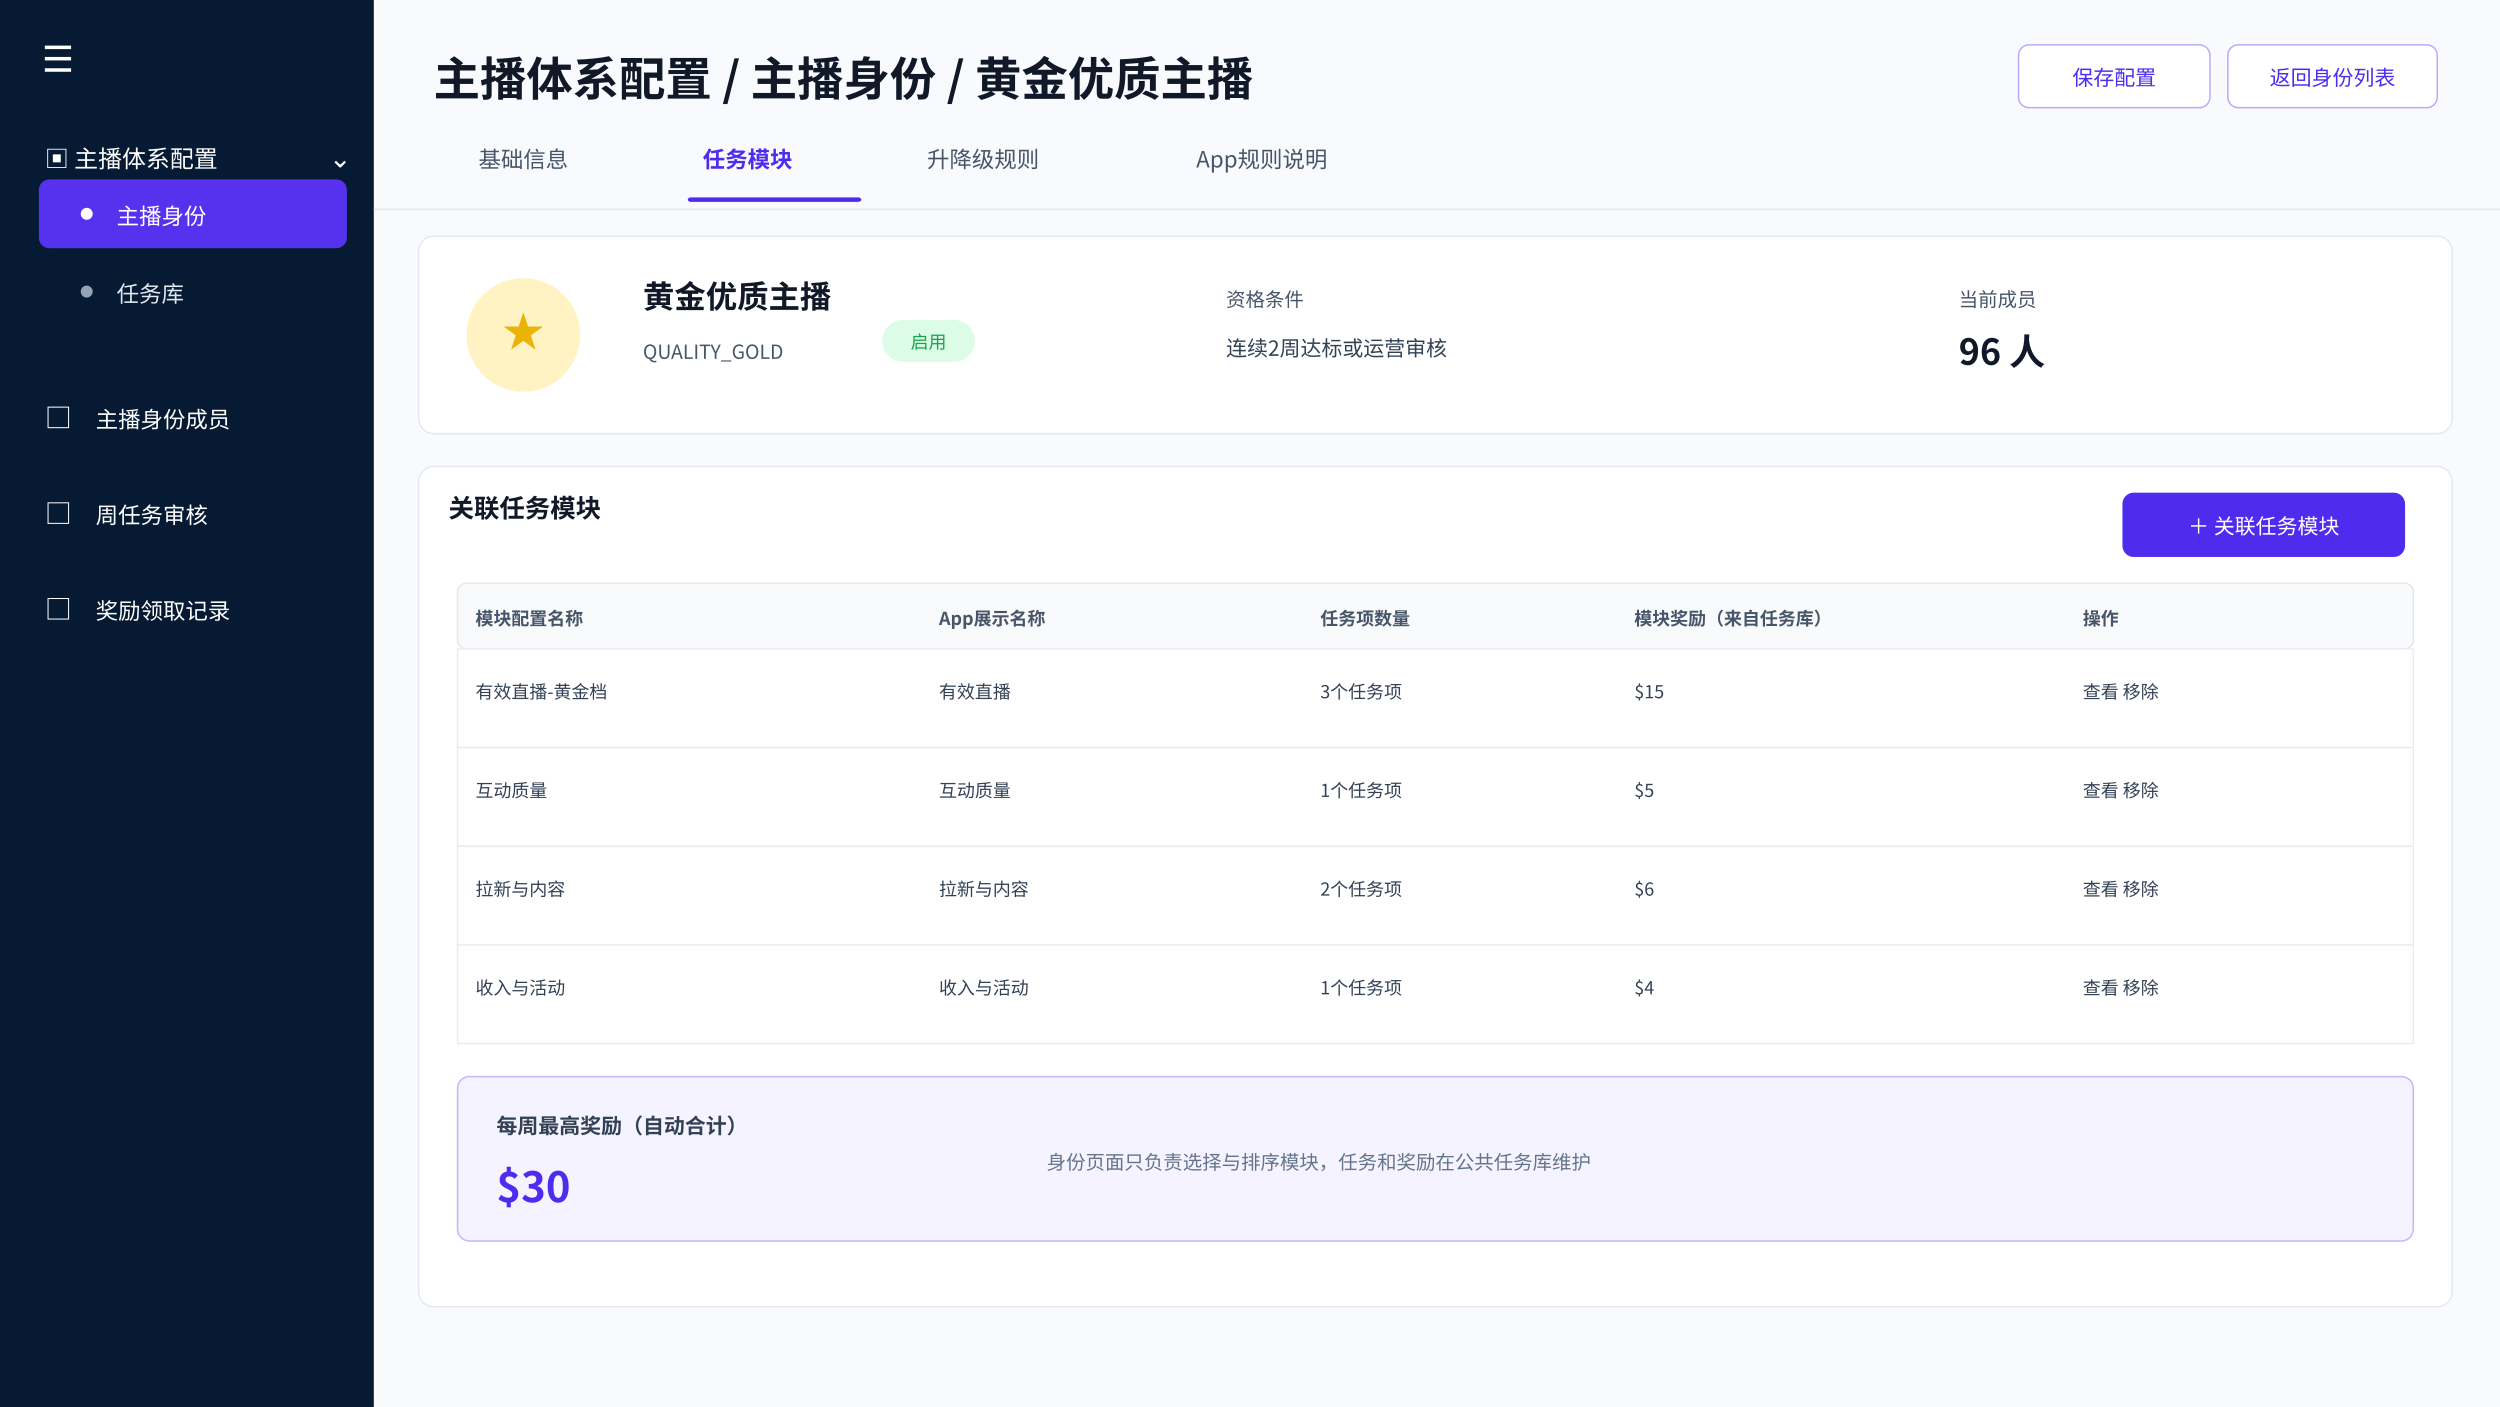
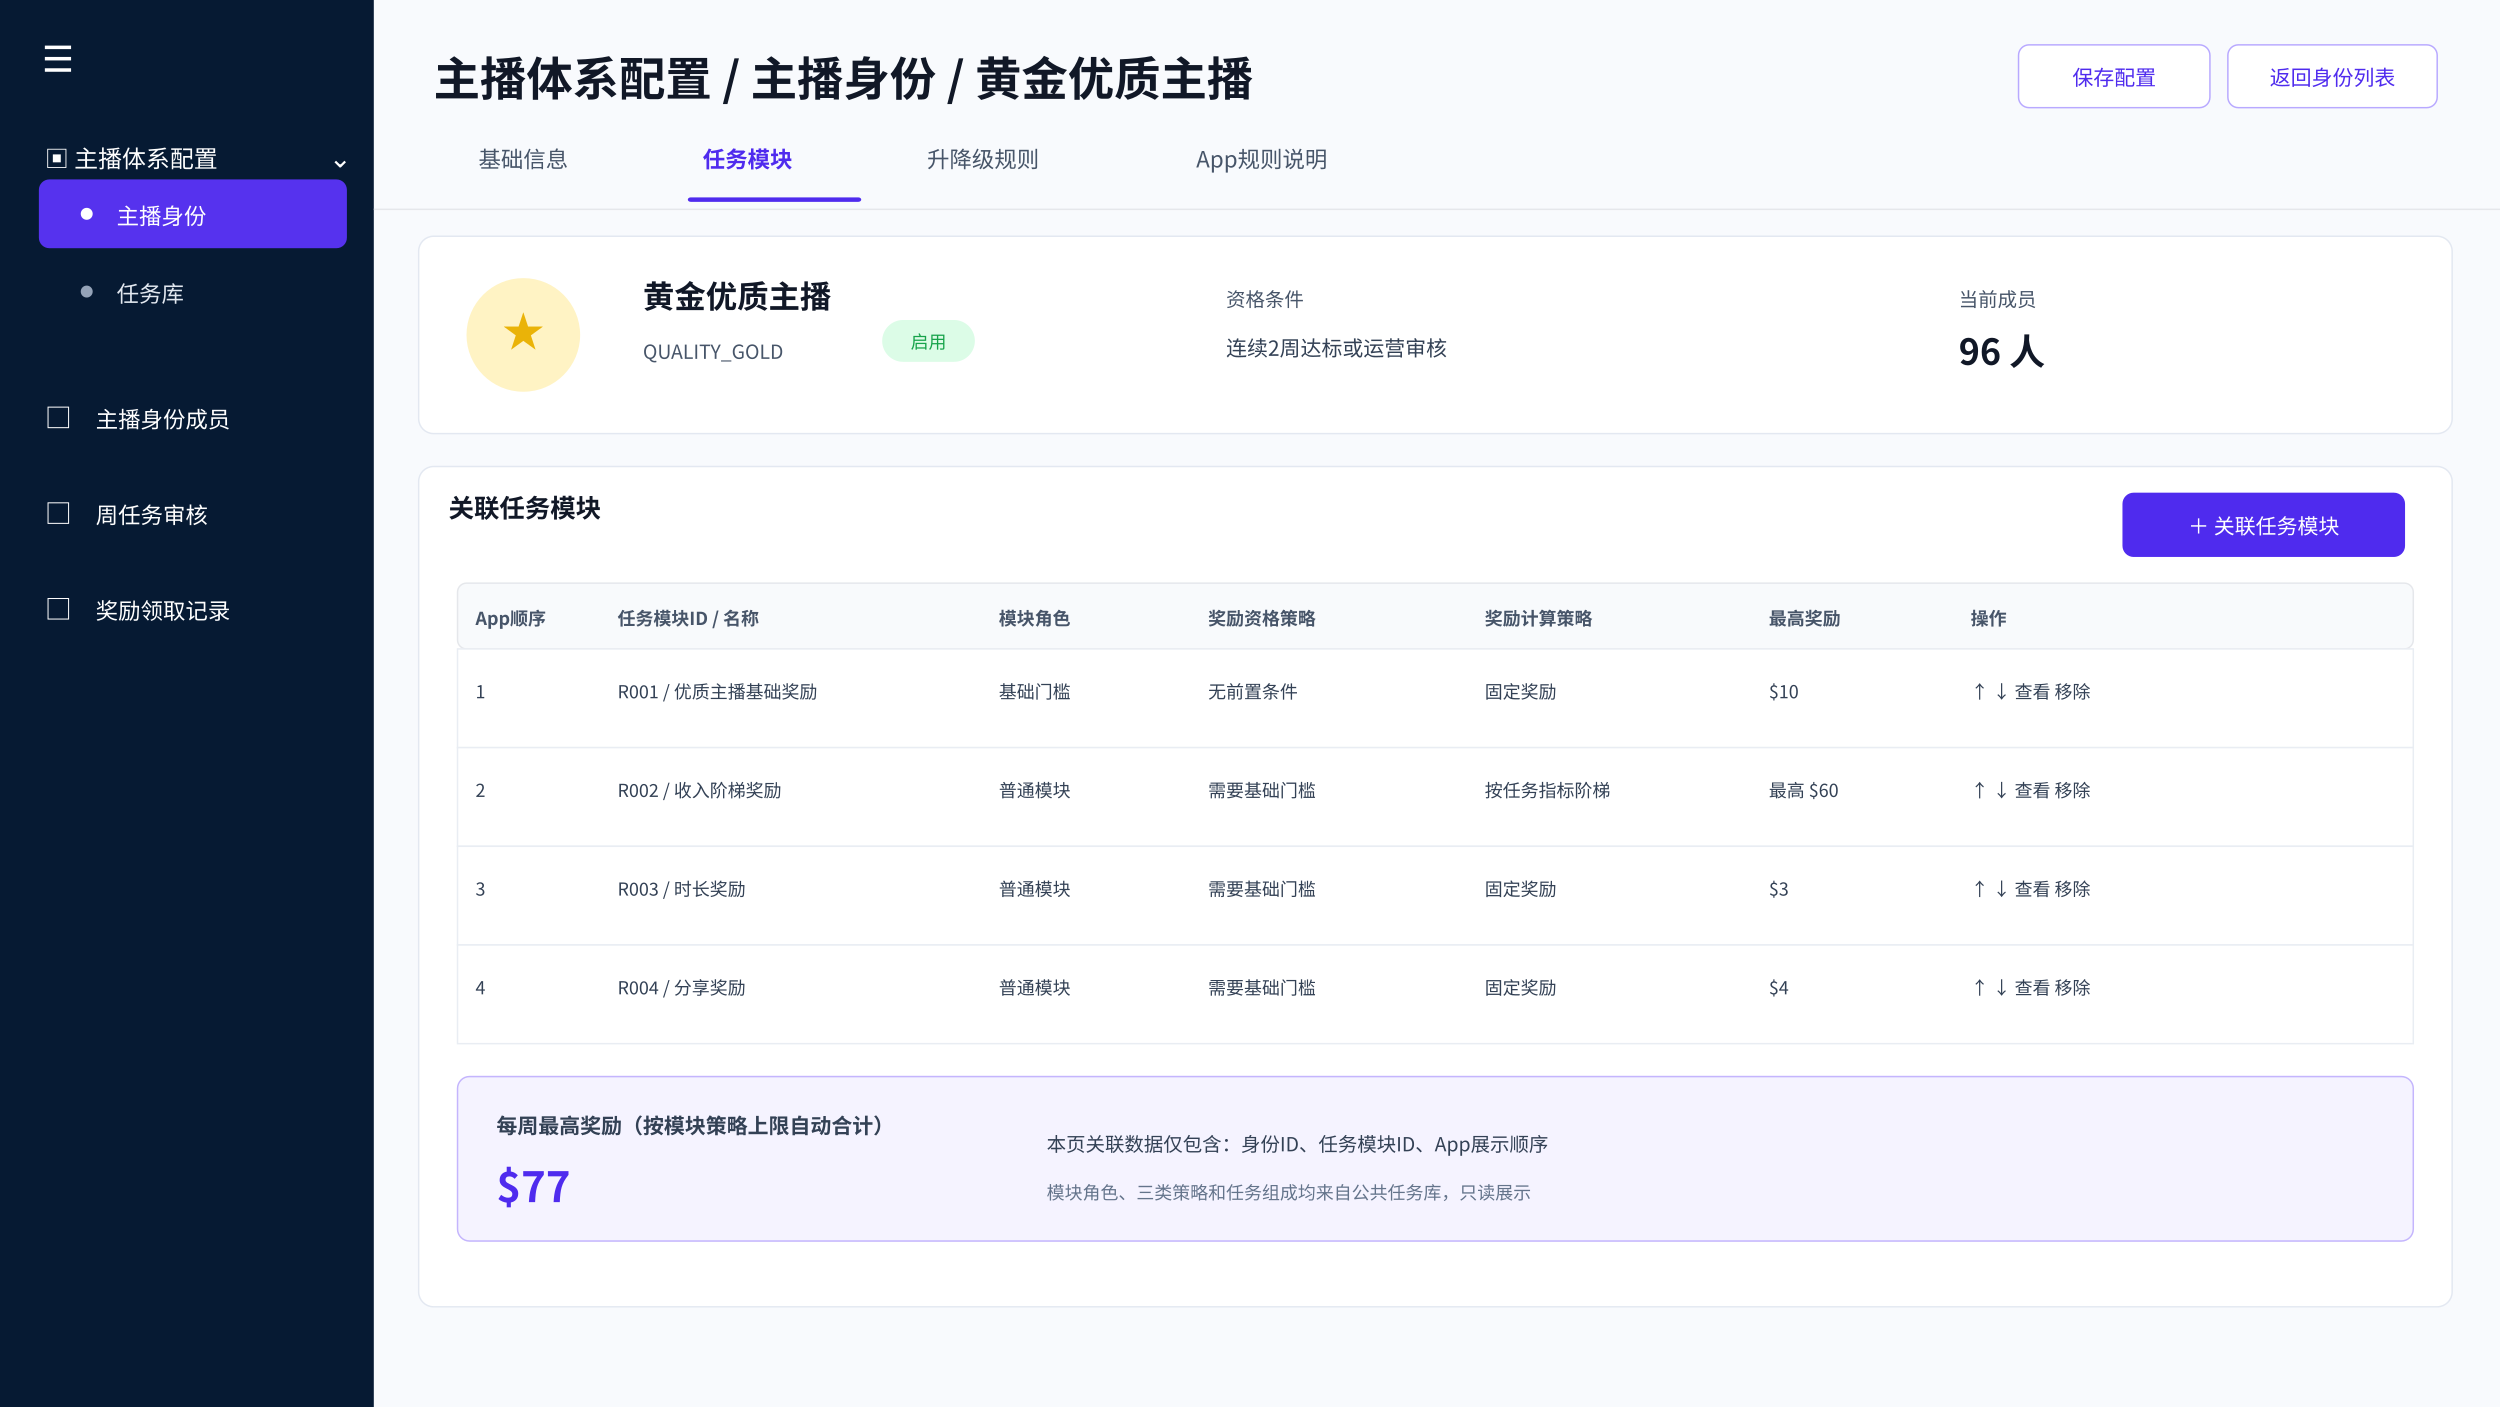
<svg xmlns="http://www.w3.org/2000/svg" width="1672" height="941" viewBox="0 0 1672 941">
  <defs>
    <linearGradient id="purpleGradient" x1="0" y1="0" x2="1" y2="1">
      <stop offset="0" stop-color="#8B5CF6" />
      <stop offset="1" stop-color="#4F2BEE" />
    </linearGradient>
    <linearGradient id="softPurple" x1="0" y1="0" x2="1" y2="1">
      <stop offset="0" stop-color="#F5F1FF" />
      <stop offset="1" stop-color="#E9E2FF" />
    </linearGradient>
    <filter id="softShadow" x="-20%" y="-20%" width="140%" height="160%">
      <feDropShadow dx="0" dy="8" stdDeviation="10" flood-color="#4C1D95" flood-opacity="0.12" />
    </filter>
  </defs>
  <style>text{font-family:"Microsoft YaHei","PingFang SC","Noto Sans CJK SC",Arial,sans-serif}.shadow{filter:url(#softShadow)}</style>
  <rect x="0" y="0" width="1672" height="941" rx="0" fill="#F8FAFD" stroke="none" stroke-width="1" />
  <rect x="0" y="0" width="250" height="941" rx="0" fill="#061A33" stroke="none" stroke-width="1" />
  <text x="28" y="48" font-size="24" fill="#FFFFFF" font-weight="400" text-anchor="start">☰</text>
  <text x="30" y="112" font-size="16" fill="#FFFFFF" font-weight="500" text-anchor="start">▣  主播体系配置</text>
  <text x="220" y="112" font-size="18" fill="#FFFFFF" font-weight="400" text-anchor="start">⌄</text>
  <rect x="26" y="120" width="206" height="46" rx="7" fill="#5632EE" stroke="none" stroke-width="1" />
  <circle cx="58" cy="143" r="4" fill="#FFFFFF" stroke="none" stroke-width="1" />
  <text x="78" y="150" font-size="15" fill="#FFFFFF" font-weight="500" text-anchor="start">主播身份</text>
  <circle cx="58" cy="195" r="4" fill="#94A3B8" stroke="none" stroke-width="1" />
  <text x="78" y="202" font-size="15" fill="#E2E8F0" font-weight="500" text-anchor="start">任务库</text>
  <text x="30" y="286" font-size="18" fill="#FFFFFF" font-weight="400" text-anchor="start">□</text>
  <text x="64" y="286" font-size="15" fill="#FFFFFF" font-weight="500" text-anchor="start">主播身份成员</text>
  <text x="30" y="350" font-size="18" fill="#FFFFFF" font-weight="400" text-anchor="start">□</text>
  <text x="64" y="350" font-size="15" fill="#FFFFFF" font-weight="500" text-anchor="start">周任务审核</text>
  <text x="30" y="414" font-size="18" fill="#FFFFFF" font-weight="400" text-anchor="start">□</text>
  <text x="64" y="414" font-size="15" fill="#FFFFFF" font-weight="500" text-anchor="start">奖励领取记录</text>
  <text x="290" y="64" font-size="31" fill="#111827" font-weight="700" text-anchor="start">主播体系配置 / 主播身份 / 黄金优质主播</text>
  <rect x="1350" y="30" width="128" height="42" rx="7" fill="#FFFFFF" stroke="#B8A9FF" stroke-width="1" />
  <text x="1414" y="57" font-size="14" fill="#4F2BEE" font-weight="500" text-anchor="middle">保存配置</text>
  <rect x="1490" y="30" width="140" height="42" rx="7" fill="#FFFFFF" stroke="#B8A9FF" stroke-width="1" />
  <text x="1560" y="57" font-size="14" fill="#4F2BEE" font-weight="500" text-anchor="middle">返回身份列表</text>
  <text x="320" y="112" font-size="15" fill="#475569" font-weight="400" text-anchor="start">基础信息</text>
  <text x="470" y="112" font-size="15" fill="#4F2BEE" font-weight="600" text-anchor="start">任务模块</text>
  <rect x="460" y="132" width="116" height="3" rx="2" fill="#4F2BEE" stroke="none" stroke-width="1" />
  <text x="620" y="112" font-size="15" fill="#475569" font-weight="400" text-anchor="start">升降级规则</text>
  <text x="800" y="112" font-size="15" fill="#475569" font-weight="400" text-anchor="start">App规则说明</text>
  <line x1="250" y1="140" x2="1672" y2="140" stroke="#E5E7EB" stroke-width="1" />
  <rect x="280" y="158" width="1360" height="132" rx="10" fill="#FFFFFF" stroke="#E3E8F1" stroke-width="1" />
  <text x="300" y="192" font-size="17" fill="#111827" font-weight="600" text-anchor="start" />
  <circle cx="350" cy="224" r="38" fill="#FFF3C4" stroke="none" stroke-width="1" />
  <text x="350" y="232" font-size="28" fill="#EAB308" font-weight="600" text-anchor="middle">★</text>
  <text x="430" y="206" font-size="21" fill="#111827" font-weight="700" text-anchor="start">黄金优质主播</text>
  <text x="430" y="240" font-size="13" fill="#475569" font-weight="500" text-anchor="start">QUALITY_GOLD</text>
  <rect x="590" y="214" width="62" height="28" rx="14" fill="#DCFCE7" stroke="none" stroke-width="1" />
  <text x="621" y="233" font-size="12" fill="#16A34A" font-weight="500" text-anchor="middle">启用</text>
  <text x="820" y="205" font-size="13" fill="#475569" font-weight="500" text-anchor="start">资格条件</text>
  <text x="820" y="238" font-size="14" fill="#334155" font-weight="500" text-anchor="start">连续2周达标或运营审核</text>
  <text x="1310" y="205" font-size="13" fill="#475569" font-weight="500" text-anchor="start">当前成员</text>
  <text x="1310" y="244" font-size="24" fill="#111827" font-weight="700" text-anchor="start">96 人</text>
  <rect x="280" y="312" width="1360" height="562" rx="10" fill="#FFFFFF" stroke="#E3E8F1" stroke-width="1" />
  <text x="300" y="346" font-size="17" fill="#111827" font-weight="600" text-anchor="start">关联任务模块</text>
  <rect x="1420" y="330" width="188" height="42" rx="7" fill="#4F2BEE" stroke="#4F2BEE" stroke-width="1" />
  <text x="1514" y="357" font-size="14" fill="#FFFFFF" font-weight="500" text-anchor="middle">＋ 关联任务模块</text>
  <rect x="306" y="390" width="1308" height="44" rx="6" fill="#F8FAFC" stroke="#E5E7EB" stroke-width="1" />
-   <text x="318" y="418" font-size="12" fill="#475569" font-weight="600" text-anchor="start">模块配置名称</text>
-   <text x="628" y="418" font-size="12" fill="#475569" font-weight="600" text-anchor="start">App展示名称</text>
-   <text x="883" y="418" font-size="12" fill="#475569" font-weight="600" text-anchor="start">任务项数量</text>
-   <text x="1093" y="418" font-size="12" fill="#475569" font-weight="600" text-anchor="start">模块奖励（来自任务库）</text>
-   <text x="1393" y="418" font-size="12" fill="#475569" font-weight="600" text-anchor="start">操作</text>
+   <text x="318" y="418" font-size="12" fill="#475569" font-weight="600" text-anchor="start">App顺序</text>
+   <text x="413" y="418" font-size="12" fill="#475569" font-weight="600" text-anchor="start">任务模块ID / 名称</text>
+   <text x="668" y="418" font-size="12" fill="#475569" font-weight="600" text-anchor="start">模块角色</text>
+   <text x="808" y="418" font-size="12" fill="#475569" font-weight="600" text-anchor="start">奖励资格策略</text>
+   <text x="993" y="418" font-size="12" fill="#475569" font-weight="600" text-anchor="start">奖励计算策略</text>
+   <text x="1183" y="418" font-size="12" fill="#475569" font-weight="600" text-anchor="start">最高奖励</text>
+   <text x="1318" y="418" font-size="12" fill="#475569" font-weight="600" text-anchor="start">操作</text>
  <rect x="306" y="434" width="1308" height="66" rx="0" fill="#FFFFFF" stroke="#E9EDF3" stroke-width="1" />
-   <text x="318" y="467" font-size="12" fill="#334155" font-weight="400" text-anchor="start">有效直播-黄金档</text>
-   <text x="628" y="467" font-size="12" fill="#334155" font-weight="400" text-anchor="start">有效直播</text>
-   <text x="883" y="467" font-size="12" fill="#334155" font-weight="400" text-anchor="start">3个任务项</text>
-   <text x="1093" y="467" font-size="12" fill="#334155" font-weight="400" text-anchor="start">$15</text>
-   <text x="1393" y="467" font-size="12" fill="#334155" font-weight="400" text-anchor="start">查看   移除</text>
+   <text x="318" y="467" font-size="12" fill="#334155" font-weight="400" text-anchor="start">1</text>
+   <text x="413" y="467" font-size="12" fill="#334155" font-weight="400" text-anchor="start">R001 / 优质主播基础奖励</text>
+   <text x="668" y="467" font-size="12" fill="#334155" font-weight="400" text-anchor="start">基础门槛</text>
+   <text x="808" y="467" font-size="12" fill="#334155" font-weight="400" text-anchor="start">无前置条件</text>
+   <text x="993" y="467" font-size="12" fill="#334155" font-weight="400" text-anchor="start">固定奖励</text>
+   <text x="1183" y="467" font-size="12" fill="#334155" font-weight="400" text-anchor="start">$10</text>
+   <text x="1318" y="467" font-size="12" fill="#334155" font-weight="400" text-anchor="start">↑  ↓  查看  移除</text>
  <rect x="306" y="500" width="1308" height="66" rx="0" fill="#FFFFFF" stroke="#E9EDF3" stroke-width="1" />
-   <text x="318" y="533" font-size="12" fill="#334155" font-weight="400" text-anchor="start">互动质量</text>
-   <text x="628" y="533" font-size="12" fill="#334155" font-weight="400" text-anchor="start">互动质量</text>
-   <text x="883" y="533" font-size="12" fill="#334155" font-weight="400" text-anchor="start">1个任务项</text>
-   <text x="1093" y="533" font-size="12" fill="#334155" font-weight="400" text-anchor="start">$5</text>
-   <text x="1393" y="533" font-size="12" fill="#334155" font-weight="400" text-anchor="start">查看   移除</text>
+   <text x="318" y="533" font-size="12" fill="#334155" font-weight="400" text-anchor="start">2</text>
+   <text x="413" y="533" font-size="12" fill="#334155" font-weight="400" text-anchor="start">R002 / 收入阶梯奖励</text>
+   <text x="668" y="533" font-size="12" fill="#334155" font-weight="400" text-anchor="start">普通模块</text>
+   <text x="808" y="533" font-size="12" fill="#334155" font-weight="400" text-anchor="start">需要基础门槛</text>
+   <text x="993" y="533" font-size="12" fill="#334155" font-weight="400" text-anchor="start">按任务指标阶梯</text>
+   <text x="1183" y="533" font-size="12" fill="#334155" font-weight="400" text-anchor="start">最高 $60</text>
+   <text x="1318" y="533" font-size="12" fill="#334155" font-weight="400" text-anchor="start">↑  ↓  查看  移除</text>
  <rect x="306" y="566" width="1308" height="66" rx="0" fill="#FFFFFF" stroke="#E9EDF3" stroke-width="1" />
-   <text x="318" y="599" font-size="12" fill="#334155" font-weight="400" text-anchor="start">拉新与内容</text>
-   <text x="628" y="599" font-size="12" fill="#334155" font-weight="400" text-anchor="start">拉新与内容</text>
-   <text x="883" y="599" font-size="12" fill="#334155" font-weight="400" text-anchor="start">2个任务项</text>
-   <text x="1093" y="599" font-size="12" fill="#334155" font-weight="400" text-anchor="start">$6</text>
-   <text x="1393" y="599" font-size="12" fill="#334155" font-weight="400" text-anchor="start">查看   移除</text>
+   <text x="318" y="599" font-size="12" fill="#334155" font-weight="400" text-anchor="start">3</text>
+   <text x="413" y="599" font-size="12" fill="#334155" font-weight="400" text-anchor="start">R003 / 时长奖励</text>
+   <text x="668" y="599" font-size="12" fill="#334155" font-weight="400" text-anchor="start">普通模块</text>
+   <text x="808" y="599" font-size="12" fill="#334155" font-weight="400" text-anchor="start">需要基础门槛</text>
+   <text x="993" y="599" font-size="12" fill="#334155" font-weight="400" text-anchor="start">固定奖励</text>
+   <text x="1183" y="599" font-size="12" fill="#334155" font-weight="400" text-anchor="start">$3</text>
+   <text x="1318" y="599" font-size="12" fill="#334155" font-weight="400" text-anchor="start">↑  ↓  查看  移除</text>
  <rect x="306" y="632" width="1308" height="66" rx="0" fill="#FFFFFF" stroke="#E9EDF3" stroke-width="1" />
-   <text x="318" y="665" font-size="12" fill="#334155" font-weight="400" text-anchor="start">收入与活动</text>
-   <text x="628" y="665" font-size="12" fill="#334155" font-weight="400" text-anchor="start">收入与活动</text>
-   <text x="883" y="665" font-size="12" fill="#334155" font-weight="400" text-anchor="start">1个任务项</text>
-   <text x="1093" y="665" font-size="12" fill="#334155" font-weight="400" text-anchor="start">$4</text>
-   <text x="1393" y="665" font-size="12" fill="#334155" font-weight="400" text-anchor="start">查看   移除</text>
+   <text x="318" y="665" font-size="12" fill="#334155" font-weight="400" text-anchor="start">4</text>
+   <text x="413" y="665" font-size="12" fill="#334155" font-weight="400" text-anchor="start">R004 / 分享奖励</text>
+   <text x="668" y="665" font-size="12" fill="#334155" font-weight="400" text-anchor="start">普通模块</text>
+   <text x="808" y="665" font-size="12" fill="#334155" font-weight="400" text-anchor="start">需要基础门槛</text>
+   <text x="993" y="665" font-size="12" fill="#334155" font-weight="400" text-anchor="start">固定奖励</text>
+   <text x="1183" y="665" font-size="12" fill="#334155" font-weight="400" text-anchor="start">$4</text>
+   <text x="1318" y="665" font-size="12" fill="#334155" font-weight="400" text-anchor="start">↑  ↓  查看  移除</text>
  <rect x="306" y="720" width="1308" height="110" rx="8" fill="#F5F3FF" stroke="#C4B5FD" stroke-width="1" />
-   <text x="332" y="758" font-size="14" fill="#334155" font-weight="600" text-anchor="start">每周最高奖励（自动合计）</text>
-   <text x="332" y="804" font-size="28" fill="#4F2BEE" font-weight="700" text-anchor="start">$30</text>
-   <text x="700" y="782" font-size="13" fill="#64748B" font-weight="400" text-anchor="start">身份页面只负责选择与排序模块，任务和奖励在公共任务库维护</text>
+   <text x="332" y="758" font-size="14" fill="#334155" font-weight="600" text-anchor="start">每周最高奖励（按模块策略上限自动合计）</text>
+   <text x="332" y="804" font-size="28" fill="#4F2BEE" font-weight="700" text-anchor="start">$77</text>
+   <text x="700" y="770" font-size="13" fill="#334155" font-weight="500" text-anchor="start">本页关联数据仅包含：身份ID、任务模块ID、App展示顺序</text>
+   <text x="700" y="802" font-size="12" fill="#64748B" font-weight="400" text-anchor="start">模块角色、三类策略和任务组成均来自公共任务库，只读展示</text>
</svg>
